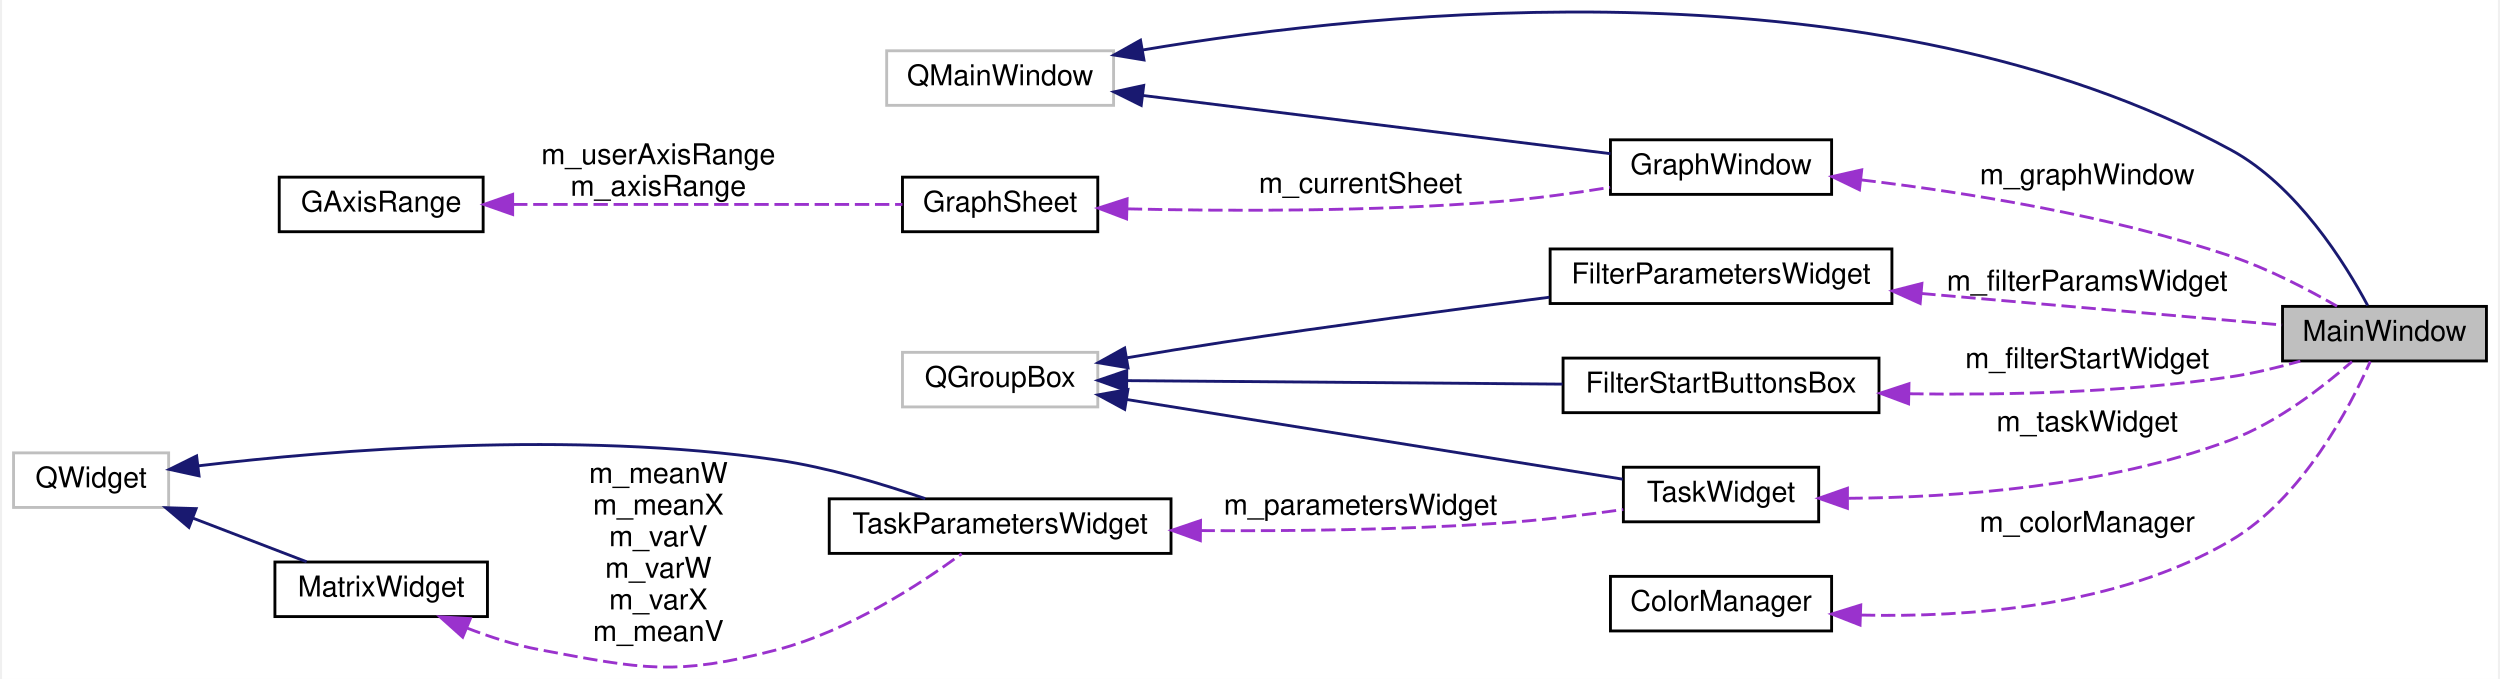
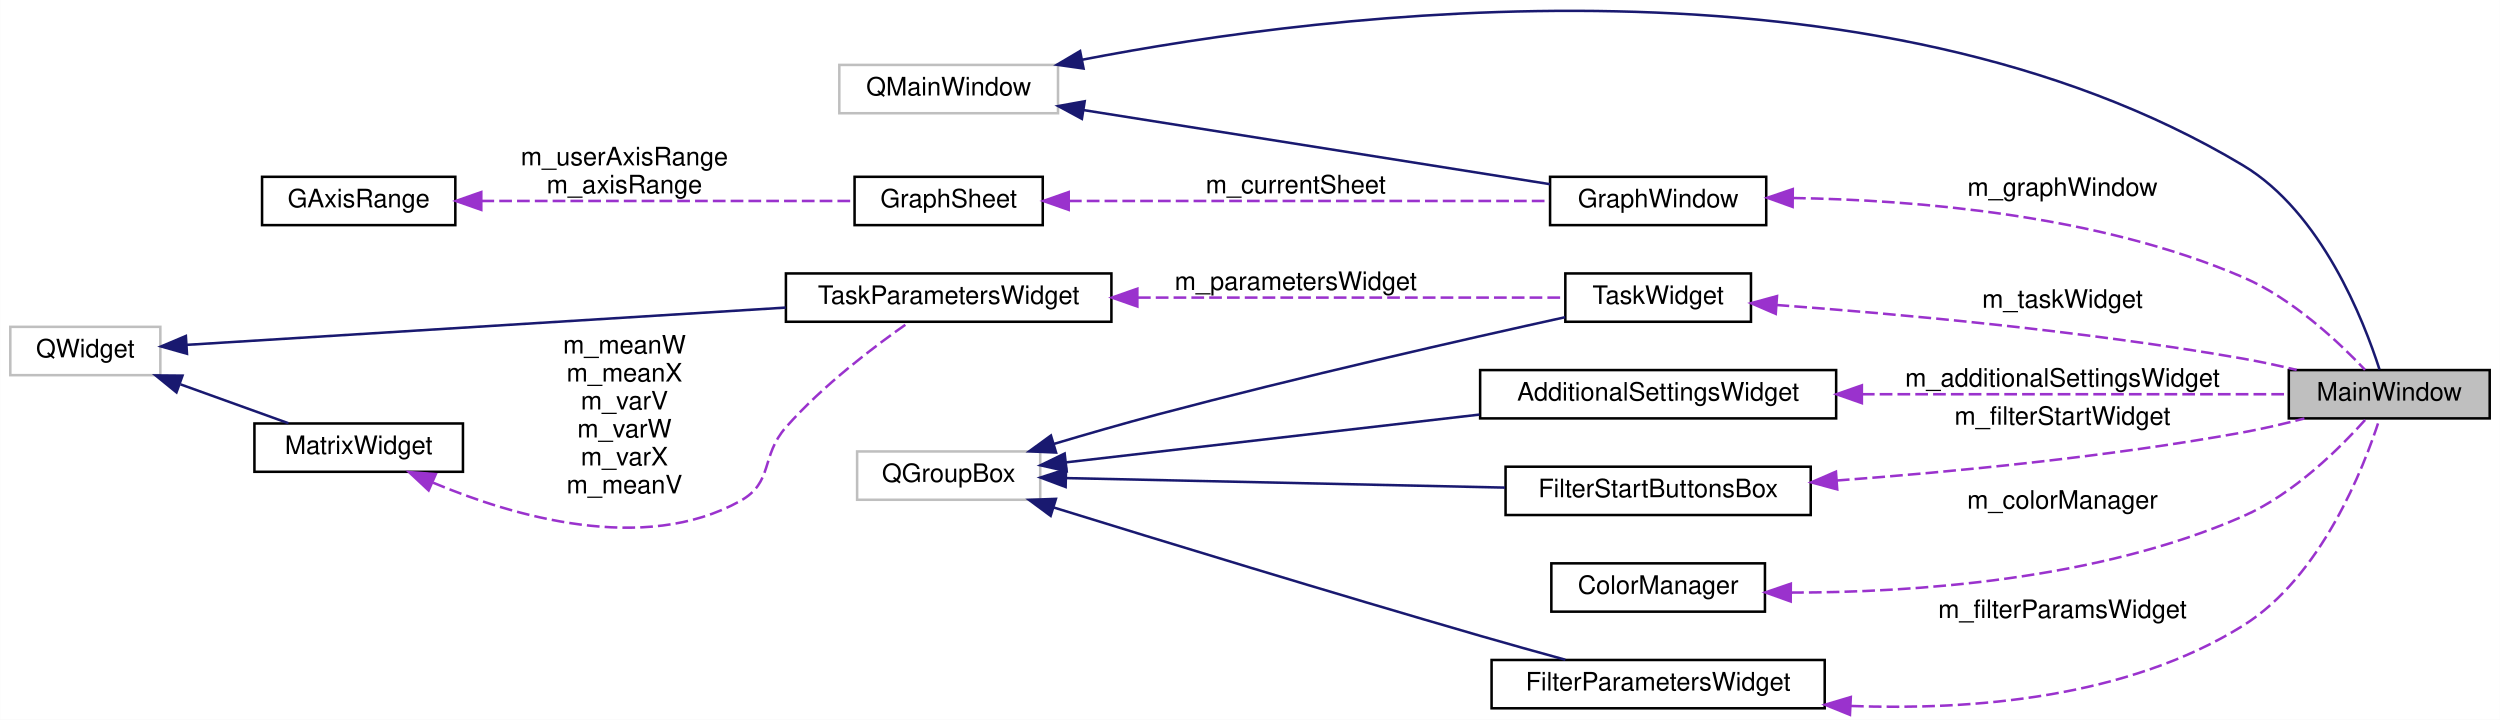
- <svg xmlns="http://www.w3.org/2000/svg" xmlns:xlink="http://www.w3.org/1999/xlink" width="869pt" height="236pt" viewBox="0.00 0.00 869.00 236.39">
-   <g id="graph0" class="graph" transform="scale(1 1) rotate(0) translate(4 232.392)">
-     <polygon fill="white" stroke="none" points="-4,4 -4,-232.392 865,-232.392 865,4 -4,4" />
+ <svg xmlns="http://www.w3.org/2000/svg" xmlns:xlink="http://www.w3.org/1999/xlink" width="983pt" height="283pt" viewBox="0.00 0.00 983.00 283.03">
+   <g id="graph0" class="graph" transform="scale(1 1) rotate(0) translate(4 279.028)">
+     <polygon fill="white" stroke="none" points="-4,4 -4,-279.028 979,-279.028 979,4 -4,4" />
    <g id="node1" class="node">
-       <polygon fill="#bfbfbf" stroke="black" points="790,-106.713 790,-125.713 861,-125.713 861,-106.713 790,-106.713" />
-       <text text-anchor="middle" x="825.5" y="-113.713" font-family="Helvetica,sans-Serif" font-size="10.00">MainWindow</text>
+       <polygon fill="#bfbfbf" stroke="black" points="896,-114.5 896,-133.5 975,-133.5 975,-114.5 896,-114.5" />
+       <text text-anchor="middle" x="935.5" y="-121.5" font-family="Helvetica,sans-Serif" font-size="10.00">MainWindow</text>
    </g>
    <g id="node2" class="node">
-       <polygon fill="white" stroke="#bfbfbf" points="304,-195.713 304,-214.713 383,-214.713 383,-195.713 304,-195.713" />
-       <text text-anchor="middle" x="343.5" y="-202.713" font-family="Helvetica,sans-Serif" font-size="10.00">QMainWindow</text>
+       <polygon fill="white" stroke="#bfbfbf" points="326,-234.5 326,-253.5 412,-253.5 412,-234.5 326,-234.5" />
+       <text text-anchor="middle" x="369" y="-241.5" font-family="Helvetica,sans-Serif" font-size="10.00">QMainWindow</text>
    </g>
    <g id="edge1" class="edge">
-       <path fill="none" stroke="midnightblue" d="M393.072,-214.977C476.33,-229.099 649.181,-246.793 772,-180.213 794.994,-167.748 811.829,-140.659 819.64,-126.039" />
-       <polygon fill="midnightblue" stroke="midnightblue" points="393.586,-211.514 383.132,-213.235 392.378,-218.409 393.586,-211.514" />
+       <path fill="none" stroke="midnightblue" d="M421.422,-255.526C518.512,-274.332 732.143,-301.359 878,-214 908.863,-195.515 925.49,-152.971 931.662,-133.746" />
+       <polygon fill="midnightblue" stroke="midnightblue" points="422.051,-252.082 411.56,-253.566 420.686,-258.948 422.051,-252.082" />
    </g>
    <g id="node8" class="node">
      <g id="a_node8">
        <a xlink:href="class_graph_window.html" target="_top" xlink:title="Класс, реализующий окно для просмотра графиков. ">
-           <polygon fill="white" stroke="black" points="556,-164.713 556,-183.713 633,-183.713 633,-164.713 556,-164.713" />
-           <text text-anchor="middle" x="594.5" y="-171.713" font-family="Helvetica,sans-Serif" font-size="10.00">GraphWindow</text>
+           <polygon fill="white" stroke="black" points="605.5,-190.5 605.5,-209.5 690.5,-209.5 690.5,-190.5 605.5,-190.5" />
+           <text text-anchor="middle" x="648" y="-197.5" font-family="Helvetica,sans-Serif" font-size="10.00">GraphWindow</text>
        </a>
      </g>
    </g>
    <g id="edge9" class="edge">
-       <path fill="none" stroke="midnightblue" d="M393.226,-199.146C440.927,-193.208 512.578,-184.287 556,-178.881" />
-       <polygon fill="midnightblue" stroke="midnightblue" points="392.624,-195.694 383.133,-200.403 393.489,-202.641 392.624,-195.694" />
+       <path fill="none" stroke="midnightblue" d="M421.967,-235.745C475.064,-227.311 556.47,-214.38 605.441,-206.601" />
+       <polygon fill="midnightblue" stroke="midnightblue" points="421.397,-232.292 412.07,-237.317 422.496,-239.205 421.397,-232.292" />
    </g>
    <g id="node3" class="node">
      <g id="a_node3">
        <a xlink:href="class_task_widget.html" target="_top" xlink:title="Виджет для работы с задачами для фильтров. ">
-           <polygon fill="white" stroke="black" points="560.5,-50.713 560.5,-69.713 628.5,-69.713 628.5,-50.713 560.5,-50.713" />
-           <text text-anchor="middle" x="594.5" y="-57.713" font-family="Helvetica,sans-Serif" font-size="10.00">TaskWidget</text>
+           <polygon fill="white" stroke="black" points="611.5,-152.5 611.5,-171.5 684.5,-171.5 684.5,-152.5 611.5,-152.5" />
+           <text text-anchor="middle" x="648" y="-159.5" font-family="Helvetica,sans-Serif" font-size="10.00">TaskWidget</text>
        </a>
      </g>
    </g>
    <g id="edge2" class="edge">
-       <path fill="none" stroke="#9a32cd" stroke-dasharray="5,2" d="M638.845,-58.898C675.457,-59.174 728.693,-62.883 772,-79.213 788.277,-85.35 804.211,-97.747 814.177,-106.496" />
-       <polygon fill="#9a32cd" stroke="#9a32cd" points="638.511,-55.398 628.514,-58.907 638.517,-62.398 638.511,-55.398" />
-       <text text-anchor="middle" x="722" y="-82.213" font-family="Helvetica,sans-Serif" font-size="10.00"> m_taskWidget</text>
+       <path fill="none" stroke="#9a32cd" stroke-dasharray="5,2" d="M694.557,-159.092C740.957,-155.694 814.856,-149.077 878,-138 884.868,-136.795 892.138,-135.223 899.095,-133.568" />
+       <polygon fill="#9a32cd" stroke="#9a32cd" points="694.244,-155.606 684.518,-159.808 694.742,-162.588 694.244,-155.606" />
+       <text text-anchor="middle" x="807" y="-158" font-family="Helvetica,sans-Serif" font-size="10.00"> m_taskWidget</text>
    </g>
    <g id="node4" class="node">
-       <polygon fill="white" stroke="#bfbfbf" points="309.5,-90.713 309.5,-109.713 377.5,-109.713 377.5,-90.713 309.5,-90.713" />
-       <text text-anchor="middle" x="343.5" y="-97.713" font-family="Helvetica,sans-Serif" font-size="10.00">QGroupBox</text>
+       <polygon fill="white" stroke="#bfbfbf" points="333,-82.5 333,-101.5 405,-101.5 405,-82.5 333,-82.5" />
+       <text text-anchor="middle" x="369" y="-89.5" font-family="Helvetica,sans-Serif" font-size="10.00">QGroupBox</text>
    </g>
    <g id="edge3" class="edge">
-       <path fill="none" stroke="midnightblue" d="M387.556,-93.296C436.624,-85.414 515.765,-72.7 560.298,-65.546" />
-       <polygon fill="midnightblue" stroke="midnightblue" points="386.884,-89.859 377.565,-94.901 387.994,-96.771 386.884,-89.859" />
+       <path fill="none" stroke="midnightblue" d="M410.235,-104.418C423.204,-108.288 437.67,-112.464 451,-116 506.744,-130.787 572.053,-145.622 611.44,-154.3" />
+       <polygon fill="midnightblue" stroke="midnightblue" points="411.238,-101.065 400.653,-101.535 409.221,-107.768 411.238,-101.065" />
    </g>
    <g id="node11" class="node">
      <g id="a_node11">
        <a xlink:href="class_filter_start_buttons_box.html" target="_top" xlink:title="Класс виджета, содержащего только кнопки для запуска того или иного фильтра. ">
-           <polygon fill="white" stroke="black" points="539.5,-88.713 539.5,-107.713 649.5,-107.713 649.5,-88.713 539.5,-88.713" />
-           <text text-anchor="middle" x="594.5" y="-95.713" font-family="Helvetica,sans-Serif" font-size="10.00">FilterStartButtonsBox</text>
+           <polygon fill="white" stroke="black" points="588,-76.5 588,-95.5 708,-95.5 708,-76.5 588,-76.5" />
+           <text text-anchor="middle" x="648" y="-83.5" font-family="Helvetica,sans-Serif" font-size="10.00">FilterStartButtonsBox</text>
        </a>
      </g>
    </g>
    <g id="edge13" class="edge">
-       <path fill="none" stroke="midnightblue" d="M387.762,-99.865C429.825,-99.527 493.847,-99.013 539.288,-98.648" />
-       <polygon fill="midnightblue" stroke="midnightblue" points="387.537,-96.367 377.565,-99.947 387.593,-103.367 387.537,-96.367" />
+       <path fill="none" stroke="midnightblue" d="M415.272,-91.019C462.303,-90.001 536.103,-88.402 587.748,-87.283" />
+       <polygon fill="midnightblue" stroke="midnightblue" points="415.004,-87.524 405.082,-91.24 415.156,-94.523 415.004,-87.524" />
    </g>
    <g id="node12" class="node">
      <g id="a_node12">
        <a xlink:href="class_filter_parameters_widget.html" target="_top" xlink:title="Класс виджета, предаставляющего элементы управления параметрами фильтрации. ">
-           <polygon fill="white" stroke="black" points="535,-126.713 535,-145.713 654,-145.713 654,-126.713 535,-126.713" />
-           <text text-anchor="middle" x="594.5" y="-133.713" font-family="Helvetica,sans-Serif" font-size="10.00">FilterParametersWidget</text>
+           <polygon fill="white" stroke="black" points="582.5,-0.5 582.5,-19.5 713.5,-19.5 713.5,-0.5 582.5,-0.5" />
+           <text text-anchor="middle" x="648" y="-7.5" font-family="Helvetica,sans-Serif" font-size="10.00">FilterParametersWidget</text>
        </a>
      </g>
    </g>
    <g id="edge15" class="edge">
-       <path fill="none" stroke="midnightblue" d="M387.711,-107.833C398.566,-109.671 410.2,-111.576 421,-113.213 458.788,-118.941 501.351,-124.624 534.743,-128.908" />
-       <polygon fill="midnightblue" stroke="midnightblue" points="388.042,-104.339 377.595,-106.102 386.861,-111.239 388.042,-104.339" />
+       <path fill="none" stroke="midnightblue" d="M410.401,-79.431C452.245,-66.492 519.567,-45.892 578,-29 588.862,-25.86 600.721,-22.552 611.495,-19.591" />
+       <polygon fill="midnightblue" stroke="midnightblue" points="409.106,-76.168 400.589,-82.469 411.177,-82.855 409.106,-76.168" />
+     </g>
+     <g id="node14" class="node">
+       <g id="a_node14">
+         <a xlink:href="class_additional_settings_widget.html" target="_top" xlink:title="Класс виджета, предаставляющего дополнительные настройки для численных методов. ">
+           <polygon fill="white" stroke="black" points="578,-114.5 578,-133.5 718,-133.5 718,-114.5 578,-114.5" />
+           <text text-anchor="middle" x="648" y="-121.5" font-family="Helvetica,sans-Serif" font-size="10.00">AdditionalSettingsWidget</text>
+         </a>
+       </g>
+     </g>
+     <g id="edge18" class="edge">
+       <path fill="none" stroke="midnightblue" d="M415.205,-97.222C459.267,-102.312 526.874,-110.123 577.724,-115.997" />
+       <polygon fill="midnightblue" stroke="midnightblue" points="415.418,-93.724 405.082,-96.053 414.614,-100.677 415.418,-93.724" />
    </g>
    <g id="node5" class="node">
      <g id="a_node5">
        <a xlink:href="class_task_parameters_widget.html" target="_top" xlink:title="Класс виджета, предаставляющего возможность работы с параметрами задач. ">
-           <polygon fill="white" stroke="black" points="284,-39.713 284,-58.713 403,-58.713 403,-39.713 284,-39.713" />
-           <text text-anchor="middle" x="343.5" y="-46.713" font-family="Helvetica,sans-Serif" font-size="10.00">TaskParametersWidget</text>
+           <polygon fill="white" stroke="black" points="305,-152.5 305,-171.5 433,-171.5 433,-152.5 305,-152.5" />
+           <text text-anchor="middle" x="369" y="-159.5" font-family="Helvetica,sans-Serif" font-size="10.00">TaskParametersWidget</text>
        </a>
      </g>
    </g>
    <g id="edge4" class="edge">
-       <path fill="none" stroke="#9a32cd" stroke-dasharray="5,2" d="M413.281,-47.657C444.907,-47.444 482.894,-47.894 517,-50.213 531.299,-51.185 547.009,-53.092 560.453,-54.981" />
-       <polygon fill="#9a32cd" stroke="#9a32cd" points="413.217,-44.158 403.25,-47.749 413.281,-51.157 413.217,-44.158" />
-       <text text-anchor="middle" x="469" y="-53.213" font-family="Helvetica,sans-Serif" font-size="10.00"> m_parametersWidget</text>
+       <path fill="none" stroke="#9a32cd" stroke-dasharray="5,2" d="M443.447,-162C497.605,-162 568.935,-162 611.183,-162" />
+       <polygon fill="#9a32cd" stroke="#9a32cd" points="443.202,-158.5 433.202,-162 443.202,-165.5 443.202,-158.5" />
+       <text text-anchor="middle" x="505.5" y="-165" font-family="Helvetica,sans-Serif" font-size="10.00"> m_parametersWidget</text>
    </g>
    <g id="node6" class="node">
-       <polygon fill="white" stroke="#bfbfbf" points="0,-55.713 0,-74.713 54,-74.713 54,-55.713 0,-55.713" />
-       <text text-anchor="middle" x="27" y="-62.713" font-family="Helvetica,sans-Serif" font-size="10.00">QWidget</text>
+       <polygon fill="white" stroke="#bfbfbf" points="0,-131.5 0,-150.5 59,-150.5 59,-131.5 0,-131.5" />
+       <text text-anchor="middle" x="29.5" y="-138.5" font-family="Helvetica,sans-Serif" font-size="10.00">QWidget</text>
    </g>
    <g id="edge5" class="edge">
-       <path fill="none" stroke="midnightblue" d="M64.205,-70.188C111.057,-75.733 195.089,-82.642 266,-72.213 283.563,-69.63 302.688,-63.88 317.422,-58.776" />
-       <polygon fill="midnightblue" stroke="midnightblue" points="64.588,-66.708 54.235,-68.961 63.733,-73.656 64.588,-66.708" />
+       <path fill="none" stroke="midnightblue" d="M69.425,-143.422C127.079,-147.009 235.786,-153.773 304.912,-158.075" />
+       <polygon fill="midnightblue" stroke="midnightblue" points="69.473,-139.918 59.275,-142.79 69.038,-146.905 69.473,-139.918" />
    </g>
    <g id="node7" class="node">
      <g id="a_node7">
        <a xlink:href="class_matrix_widget.html" target="_top" xlink:title="Класс для отображения / изменения матриц (или векторов). ">
-           <polygon fill="white" stroke="black" points="91,-17.713 91,-36.713 165,-36.713 165,-17.713 91,-17.713" />
-           <text text-anchor="middle" x="128" y="-24.713" font-family="Helvetica,sans-Serif" font-size="10.00">MatrixWidget</text>
+           <polygon fill="white" stroke="black" points="96,-93.5 96,-112.5 178,-112.5 178,-93.5 96,-93.5" />
+           <text text-anchor="middle" x="137" y="-100.5" font-family="Helvetica,sans-Serif" font-size="10.00">MatrixWidget</text>
        </a>
      </g>
    </g>
    <g id="edge7" class="edge">
-       <path fill="none" stroke="midnightblue" d="M62.558,-51.948C75.555,-46.959 90.068,-41.389 102.026,-36.799" />
-       <polygon fill="midnightblue" stroke="midnightblue" points="61.063,-48.773 52.982,-55.624 63.572,-55.308 61.063,-48.773" />
+       <path fill="none" stroke="midnightblue" d="M66.92,-127.882C80.873,-122.856 96.518,-117.221 109.386,-112.586" />
+       <polygon fill="midnightblue" stroke="midnightblue" points="65.344,-124.729 57.122,-131.411 67.716,-131.315 65.344,-124.729" />
    </g>
    <g id="edge6" class="edge">
-       <path fill="none" stroke="#9a32cd" stroke-dasharray="5,2" d="M157.757,-13.765C165.756,-10.655 174.566,-7.795 183,-6.213 219.256,0.589 230.314,3.129 266,-6.213 290.614,-12.656 315.669,-28.992 330.115,-39.571" />
-       <polygon fill="#9a32cd" stroke="#9a32cd" points="156.378,-10.548 148.483,-17.614 159.061,-17.014 156.378,-10.548" />
-       <text text-anchor="middle" x="224.5" y="-64.213" font-family="Helvetica,sans-Serif" font-size="10.00"> m_meanW</text>
-       <text text-anchor="middle" x="224.5" y="-53.213" font-family="Helvetica,sans-Serif" font-size="10.00">m_meanX</text>
-       <text text-anchor="middle" x="224.5" y="-42.213" font-family="Helvetica,sans-Serif" font-size="10.00">m_varV</text>
-       <text text-anchor="middle" x="224.5" y="-31.213" font-family="Helvetica,sans-Serif" font-size="10.00">m_varW</text>
-       <text text-anchor="middle" x="224.5" y="-20.213" font-family="Helvetica,sans-Serif" font-size="10.00">m_varX</text>
-       <text text-anchor="middle" x="224.5" y="-9.213" font-family="Helvetica,sans-Serif" font-size="10.00">m_meanV</text>
+       <path fill="none" stroke="#9a32cd" stroke-dasharray="5,2" d="M166.23,-89.229C197.684,-76.013 249.096,-60.915 287,-82 300.257,-89.374 294.964,-99.624 305,-111 319.616,-127.568 340,-142.996 353.579,-152.451" />
+       <polygon fill="#9a32cd" stroke="#9a32cd" points="164.498,-86.168 156.761,-93.406 167.323,-92.573 164.498,-86.168" />
+       <text text-anchor="middle" x="241.5" y="-140" font-family="Helvetica,sans-Serif" font-size="10.00"> m_meanW</text>
+       <text text-anchor="middle" x="241.5" y="-129" font-family="Helvetica,sans-Serif" font-size="10.00">m_meanX</text>
+       <text text-anchor="middle" x="241.5" y="-118" font-family="Helvetica,sans-Serif" font-size="10.00">m_varV</text>
+       <text text-anchor="middle" x="241.5" y="-107" font-family="Helvetica,sans-Serif" font-size="10.00">m_varW</text>
+       <text text-anchor="middle" x="241.5" y="-96" font-family="Helvetica,sans-Serif" font-size="10.00">m_varX</text>
+       <text text-anchor="middle" x="241.5" y="-85" font-family="Helvetica,sans-Serif" font-size="10.00">m_meanV</text>
    </g>
    <g id="edge8" class="edge">
-       <path fill="none" stroke="#9a32cd" stroke-dasharray="5,2" d="M643.396,-169.746C679.455,-165.445 729.729,-157.43 772,-143.213 785.018,-138.835 798.792,-131.642 808.964,-125.781" />
-       <polygon fill="#9a32cd" stroke="#9a32cd" points="642.694,-166.303 633.154,-170.914 643.487,-173.258 642.694,-166.303" />
-       <text text-anchor="middle" x="722" y="-168.213" font-family="Helvetica,sans-Serif" font-size="10.00"> m_graphWindow</text>
+       <path fill="none" stroke="#9a32cd" stroke-dasharray="5,2" d="M701.046,-201.16C748.902,-200.41 820.878,-194.609 878,-170 897.516,-161.592 915.75,-144.409 925.979,-133.589" />
+       <polygon fill="#9a32cd" stroke="#9a32cd" points="700.885,-197.661 690.916,-201.249 700.947,-204.661 700.885,-197.661" />
+       <text text-anchor="middle" x="807" y="-202" font-family="Helvetica,sans-Serif" font-size="10.00"> m_graphWindow</text>
    </g>
    <g id="node9" class="node">
      <g id="a_node9">
        <a xlink:href="class_graph_sheet.html" target="_top" xlink:title="Класс, реализующий &quot;страницу&quot; окна графиков. ">
-           <polygon fill="white" stroke="black" points="309.5,-151.713 309.5,-170.713 377.5,-170.713 377.5,-151.713 309.5,-151.713" />
-           <text text-anchor="middle" x="343.5" y="-158.713" font-family="Helvetica,sans-Serif" font-size="10.00">GraphSheet</text>
+           <polygon fill="white" stroke="black" points="332,-190.5 332,-209.5 406,-209.5 406,-190.5 332,-190.5" />
+           <text text-anchor="middle" x="369" y="-197.5" font-family="Helvetica,sans-Serif" font-size="10.00">GraphSheet</text>
        </a>
      </g>
    </g>
    <g id="edge10" class="edge">
-       <path fill="none" stroke="#9a32cd" stroke-dasharray="5,2" d="M387.955,-159.669C422.883,-158.861 473.175,-158.669 517,-162.213 529.73,-163.242 543.547,-165.16 555.891,-167.165" />
-       <polygon fill="#9a32cd" stroke="#9a32cd" points="387.539,-156.179 377.633,-159.936 387.72,-163.176 387.539,-156.179" />
-       <text text-anchor="middle" x="469" y="-165.213" font-family="Helvetica,sans-Serif" font-size="10.00"> m_currentSheet</text>
+       <path fill="none" stroke="#9a32cd" stroke-dasharray="5,2" d="M416.313,-200C469.095,-200 554.597,-200 605.352,-200" />
+       <polygon fill="#9a32cd" stroke="#9a32cd" points="416.213,-196.5 406.213,-200 416.213,-203.5 416.213,-196.5" />
+       <text text-anchor="middle" x="505.5" y="-203" font-family="Helvetica,sans-Serif" font-size="10.00"> m_currentSheet</text>
    </g>
    <g id="node10" class="node">
      <g id="a_node10">
        <a xlink:href="struct_g_axis_range.html" target="_top" xlink:title="Структура для хранения границ осей координат. ">
-           <polygon fill="white" stroke="black" points="92.5,-151.713 92.5,-170.713 163.5,-170.713 163.5,-151.713 92.5,-151.713" />
-           <text text-anchor="middle" x="128" y="-158.713" font-family="Helvetica,sans-Serif" font-size="10.00">GAxisRange</text>
+           <polygon fill="white" stroke="black" points="99,-190.5 99,-209.5 175,-209.5 175,-190.5 99,-190.5" />
+           <text text-anchor="middle" x="137" y="-197.5" font-family="Helvetica,sans-Serif" font-size="10.00">GAxisRange</text>
        </a>
      </g>
    </g>
    <g id="edge11" class="edge">
-       <path fill="none" stroke="#9a32cd" stroke-dasharray="5,2" d="M173.923,-161.213C214.455,-161.213 273.134,-161.213 309.493,-161.213" />
-       <polygon fill="#9a32cd" stroke="#9a32cd" points="173.778,-157.713 163.778,-161.213 173.778,-164.713 173.778,-157.713" />
-       <text text-anchor="middle" x="224.5" y="-175.213" font-family="Helvetica,sans-Serif" font-size="10.00"> m_userAxisRange</text>
-       <text text-anchor="middle" x="224.5" y="-164.213" font-family="Helvetica,sans-Serif" font-size="10.00">m_axisRange</text>
+       <path fill="none" stroke="#9a32cd" stroke-dasharray="5,2" d="M185.267,-200C228.796,-200 292.439,-200 331.982,-200" />
+       <polygon fill="#9a32cd" stroke="#9a32cd" points="185.209,-196.5 175.209,-200 185.209,-203.5 185.209,-196.5" />
+       <text text-anchor="middle" x="241.5" y="-214" font-family="Helvetica,sans-Serif" font-size="10.00"> m_userAxisRange</text>
+       <text text-anchor="middle" x="241.5" y="-203" font-family="Helvetica,sans-Serif" font-size="10.00">m_axisRange</text>
    </g>
    <g id="edge12" class="edge">
-       <path fill="none" stroke="#9a32cd" stroke-dasharray="5,2" d="M660.018,-95.29C693.584,-94.782 735.188,-95.738 772,-101.213 779.97,-102.398 788.435,-104.45 796.188,-106.662" />
-       <polygon fill="#9a32cd" stroke="#9a32cd" points="659.802,-91.793 649.874,-95.491 659.941,-98.792 659.802,-91.793" />
-       <text text-anchor="middle" x="722" y="-104.213" font-family="Helvetica,sans-Serif" font-size="10.00"> m_filterStartWidget</text>
+       <path fill="none" stroke="#9a32cd" stroke-dasharray="5,2" d="M718.274,-90.072C763.904,-93.461 824.822,-99.334 878,-109 885.888,-110.434 894.289,-112.411 902.134,-114.46" />
+       <polygon fill="#9a32cd" stroke="#9a32cd" points="718.419,-86.573 708.193,-89.345 717.916,-93.555 718.419,-86.573" />
+       <text text-anchor="middle" x="807" y="-112" font-family="Helvetica,sans-Serif" font-size="10.00"> m_filterStartWidget</text>
    </g>
    <g id="edge14" class="edge">
-       <path fill="none" stroke="#9a32cd" stroke-dasharray="5,2" d="M664.213,-130.212C705.644,-126.593 756.65,-122.139 789.838,-119.24" />
-       <polygon fill="#9a32cd" stroke="#9a32cd" points="663.833,-126.731 654.176,-131.088 664.442,-133.705 663.833,-126.731" />
-       <text text-anchor="middle" x="722" y="-131.213" font-family="Helvetica,sans-Serif" font-size="10.00"> m_filterParamsWidget</text>
+       <path fill="none" stroke="#9a32cd" stroke-dasharray="5,2" d="M723.841,-1.411C771.392,0.353 832.358,-4.535 878,-33 908.769,-52.189 925.445,-94.945 931.646,-114.231" />
+       <polygon fill="#9a32cd" stroke="#9a32cd" points="723.424,2.073 713.602,-1.9 723.758,-4.919 723.424,2.073" />
+       <text text-anchor="middle" x="807" y="-36" font-family="Helvetica,sans-Serif" font-size="10.00"> m_filterParamsWidget</text>
    </g>
    <g id="node13" class="node">
      <g id="a_node13">
        <a xlink:href="class_color_manager.html" target="_top" xlink:title="Класс для управления набором цветов. ">
-           <polygon fill="white" stroke="black" points="556,-12.713 556,-31.713 633,-31.713 633,-12.713 556,-12.713" />
-           <text text-anchor="middle" x="594.5" y="-19.713" font-family="Helvetica,sans-Serif" font-size="10.00">ColorManager</text>
+           <polygon fill="white" stroke="black" points="606,-38.5 606,-57.5 690,-57.5 690,-38.5 606,-38.5" />
+           <text text-anchor="middle" x="648" y="-45.5" font-family="Helvetica,sans-Serif" font-size="10.00">ColorManager</text>
        </a>
      </g>
    </g>
    <g id="edge16" class="edge">
-       <path fill="none" stroke="#9a32cd" stroke-dasharray="5,2" d="M643.198,-18.245C680.707,-17.353 732.968,-21.218 772,-44.213 796.925,-58.897 813.45,-90.546 820.546,-106.541" />
-       <polygon fill="#9a32cd" stroke="#9a32cd" points="642.901,-14.753 633.034,-18.61 643.153,-21.749 642.901,-14.753" />
-       <text text-anchor="middle" x="722" y="-47.213" font-family="Helvetica,sans-Serif" font-size="10.00"> m_colorManager</text>
+       <path fill="none" stroke="#9a32cd" stroke-dasharray="5,2" d="M700.285,-46.001C748.206,-46.009 820.751,-50.917 878,-76 898.041,-84.781 916.381,-103.067 926.441,-114.361" />
+       <polygon fill="#9a32cd" stroke="#9a32cd" points="700.125,-42.502 690.15,-46.072 700.174,-49.502 700.125,-42.502" />
+       <text text-anchor="middle" x="807" y="-79" font-family="Helvetica,sans-Serif" font-size="10.00"> m_colorManager</text>
+     </g>
+     <g id="edge17" class="edge">
+       <path fill="none" stroke="#9a32cd" stroke-dasharray="5,2" d="M728.119,-124C782.742,-124 852.994,-124 895.838,-124" />
+       <polygon fill="#9a32cd" stroke="#9a32cd" points="728.112,-120.5 718.112,-124 728.112,-127.5 728.112,-120.5" />
+       <text text-anchor="middle" x="807" y="-127" font-family="Helvetica,sans-Serif" font-size="10.00"> m_additionalSettingsWidget</text>
    </g>
  </g>
</svg>
